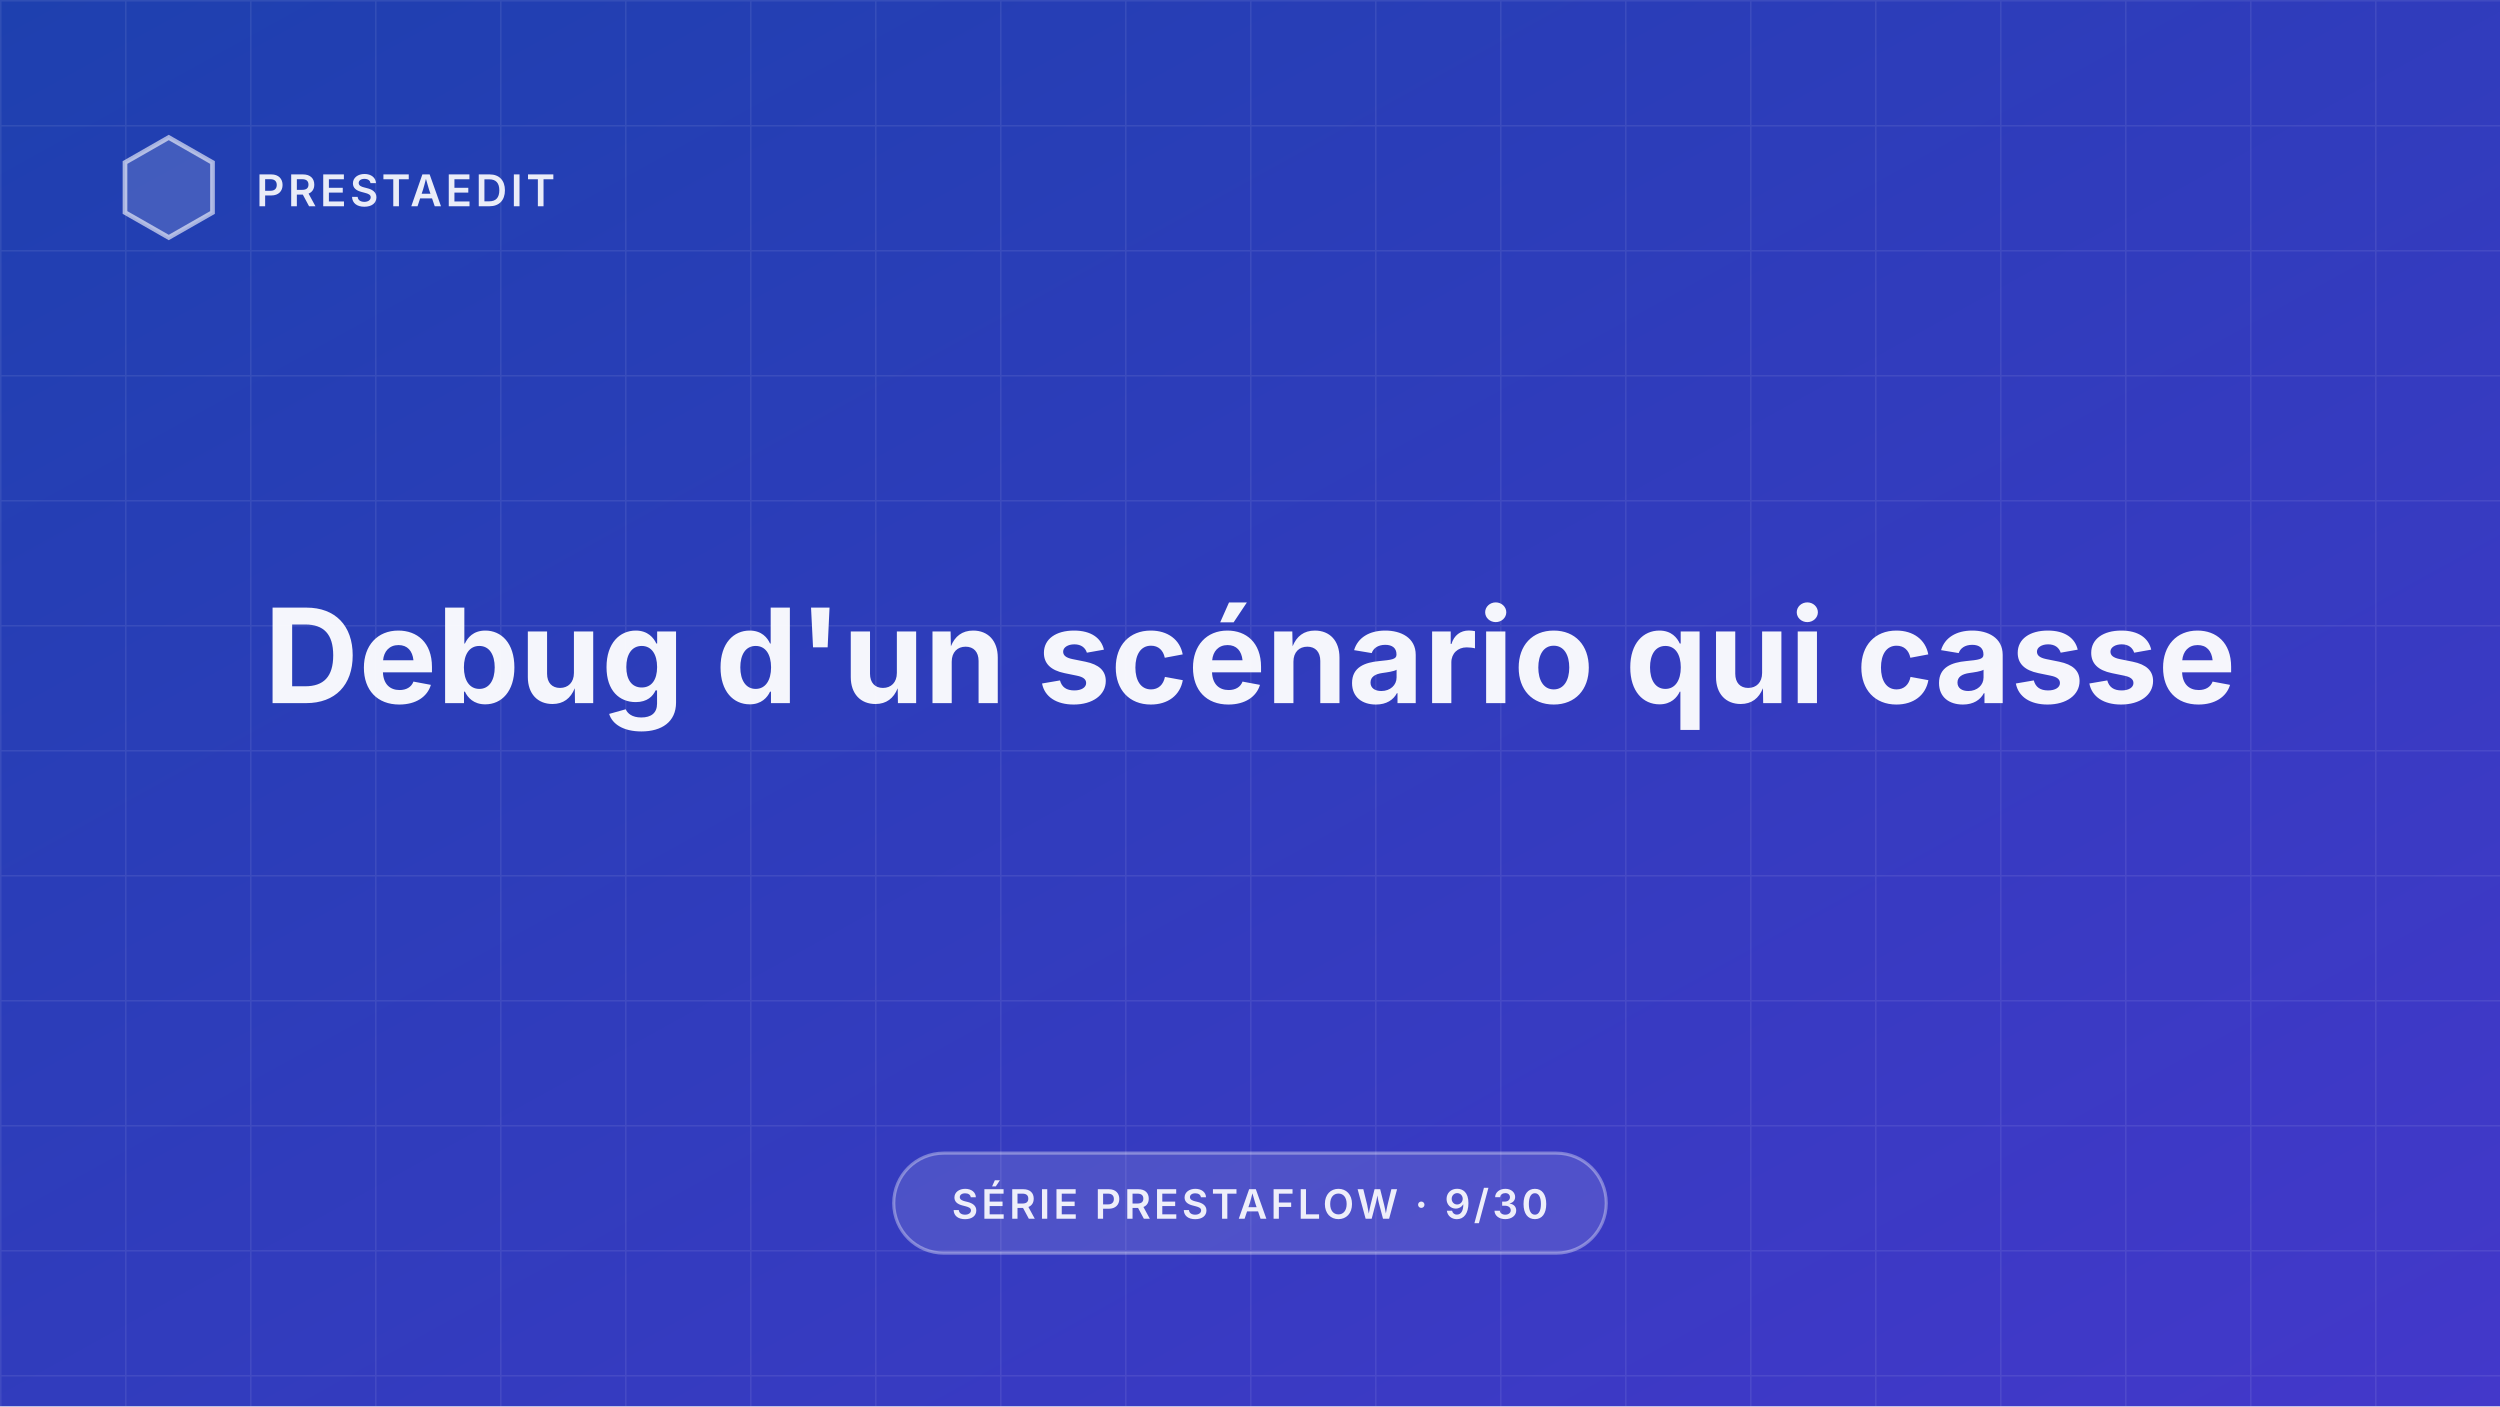
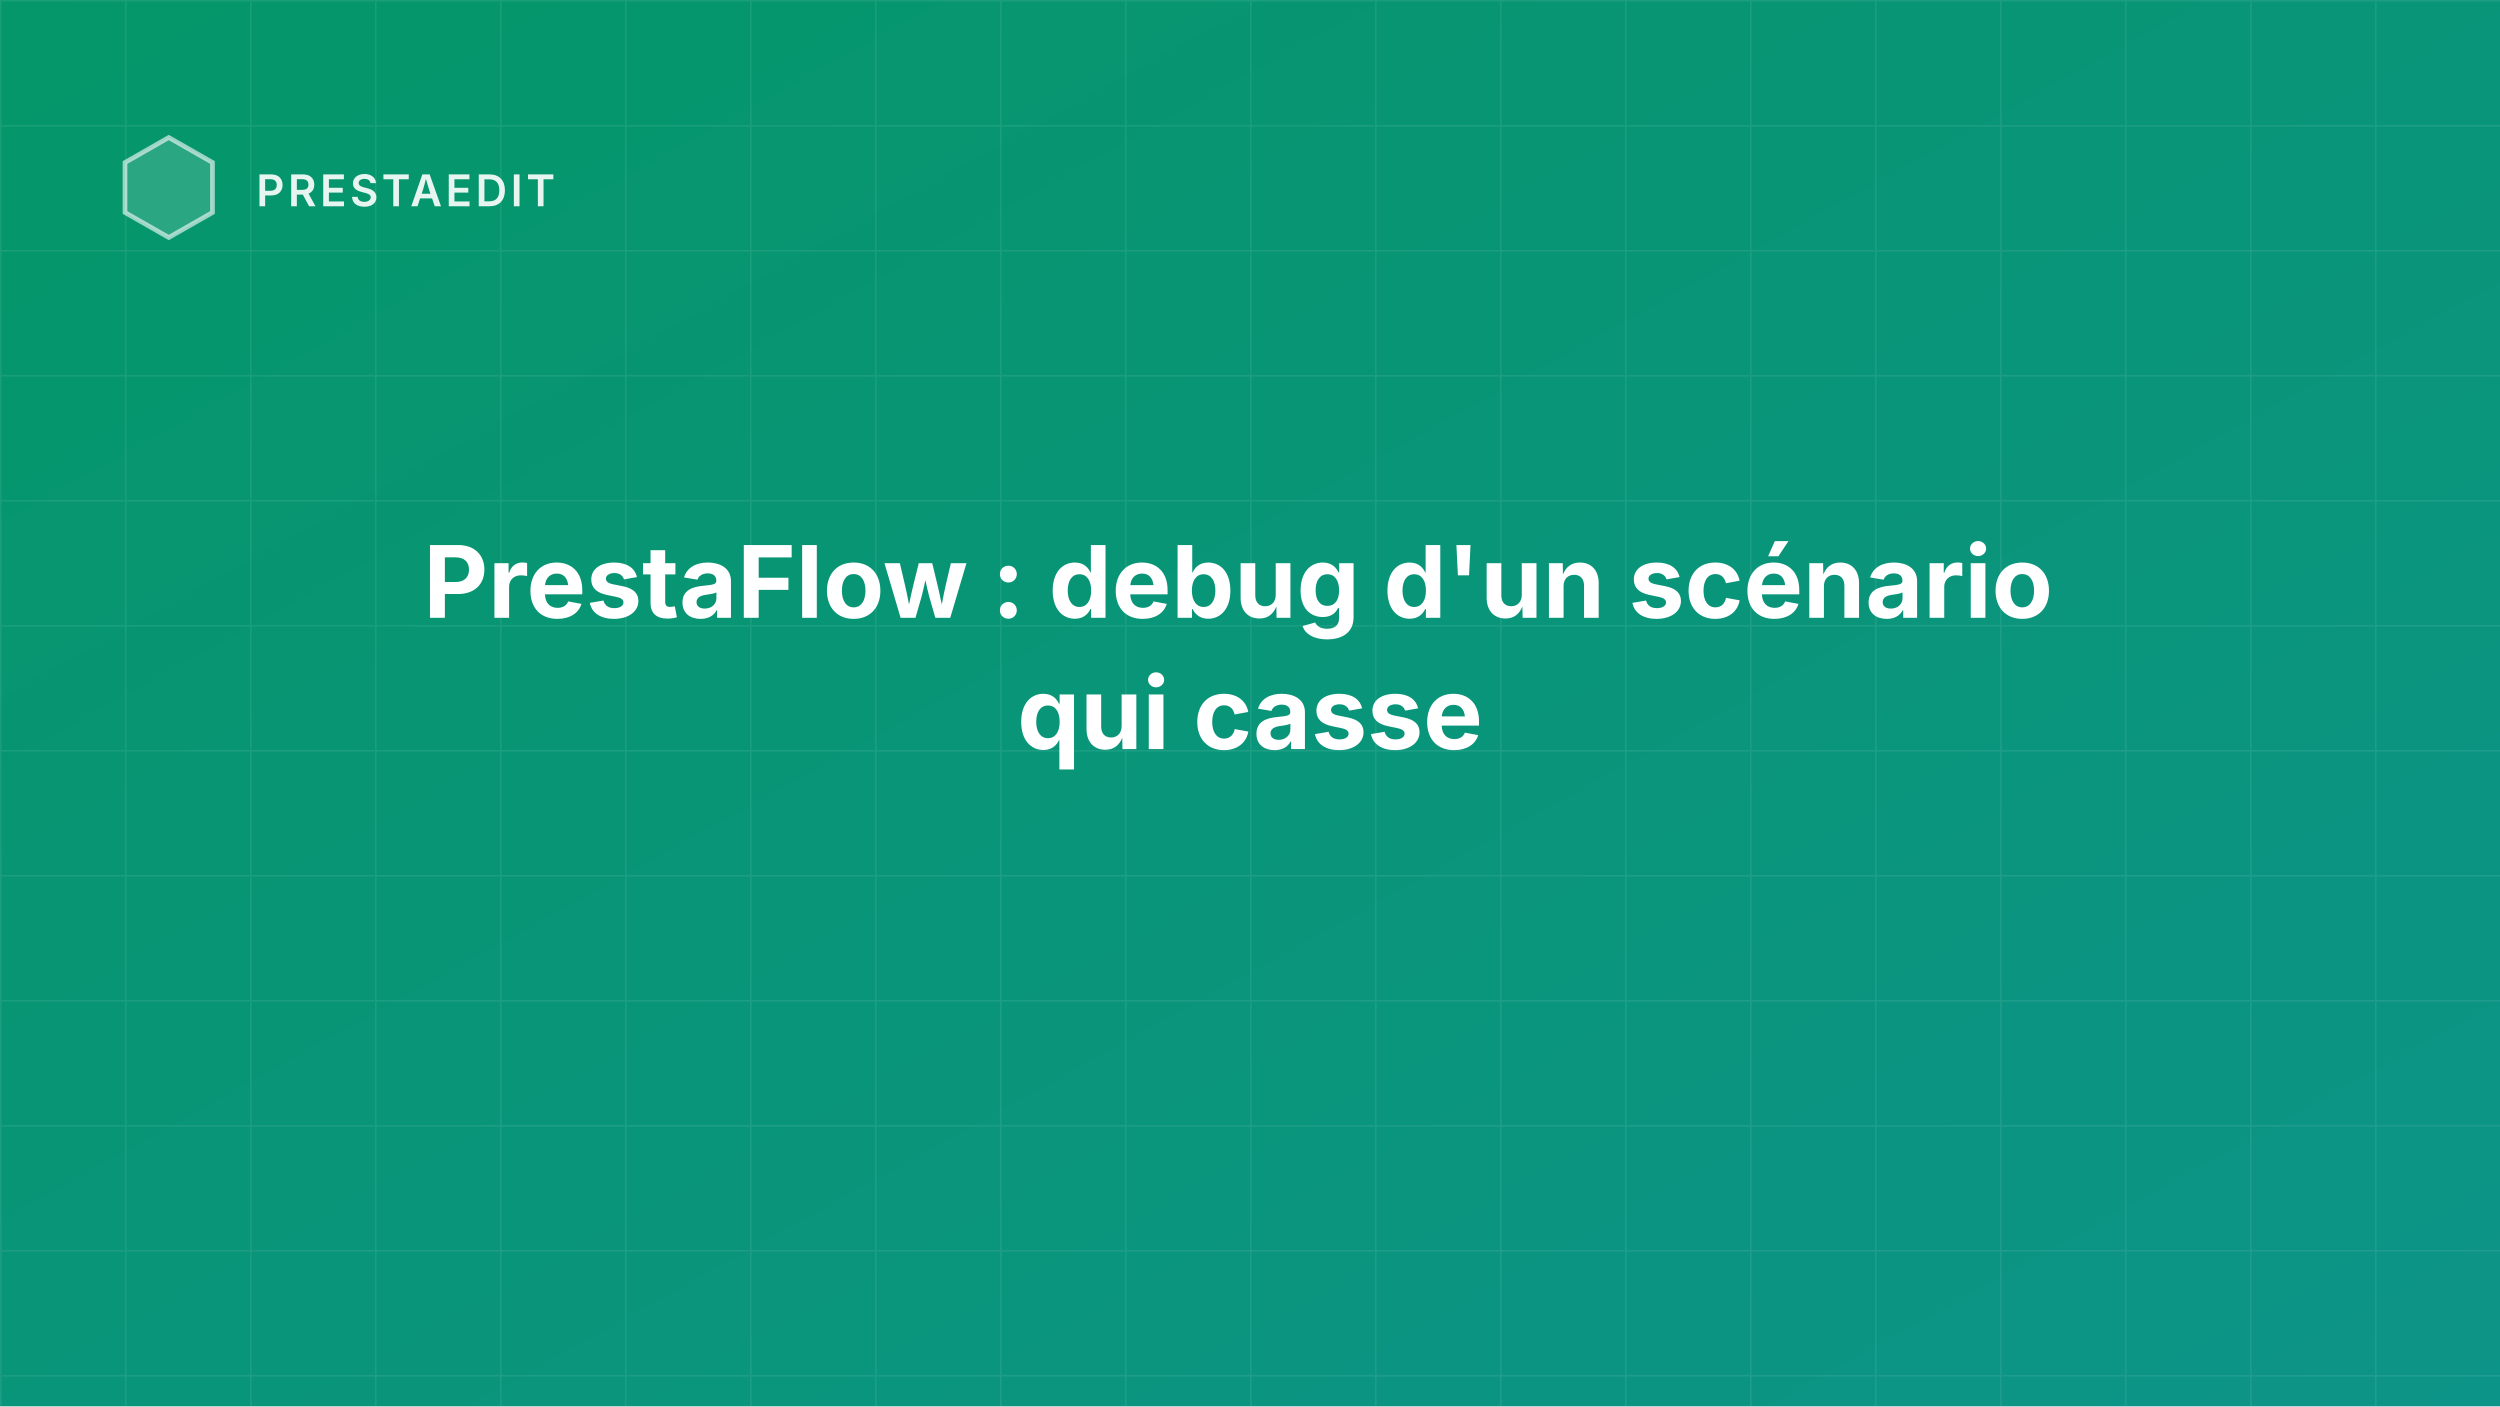
<svg xmlns="http://www.w3.org/2000/svg" width="800" height="450" viewBox="0 0 800 450" preserveAspectRatio="xMidYMid slice" role="img" aria-label="PrestaFlow : debug d'un scénario qui casse">
  <defs>
    <linearGradient id="bg" x1="0" y1="0" x2="1" y2="1">
-       <stop offset="0" stop-color="#1e40af" />
-       <stop offset="1" stop-color="#4338ca" />
+       <stop offset="0" stop-color="#059669" />
+       <stop offset="1" stop-color="#0d9488" />
    </linearGradient>
    <pattern id="grid" width="40" height="40" patternUnits="userSpaceOnUse">
      <path d="M40 0H0V40" fill="none" stroke="rgba(255,255,255,0.08)" stroke-width="1" />
    </pattern>
  </defs>
  <rect width="800" height="450" fill="url(#bg)" />
  <rect width="800" height="450" fill="url(#grid)" />
  <g transform="translate(40 40)" fill="rgba(255,255,255,0.9)">
    <path transform="translate(0 4)" d="M14 0L28 8v16L14 32 0 24V8z" fill="rgba(255,255,255,0.15)" stroke="rgba(255,255,255,0.6)" stroke-width="1.5" />
    <text x="42" y="26" font-family="ui-sans-serif,system-ui,-apple-system,sans-serif" font-size="14" font-weight="600" letter-spacing="0.08em">PRESTAEDIT</text>
  </g>
-   <g transform="translate(400 225)" fill="rgba(255,255,255,0.95)" text-anchor="middle">
-     <text font-family="ui-sans-serif,system-ui,-apple-system,sans-serif" font-size="42" font-weight="700">
-       <tspan x="0" y="0">Debug d'un scénario qui casse</tspan>
-     </text>
-   </g>
-   <g transform="translate(400 385)" text-anchor="middle">
-     <rect x="-114" y="-16" width="228" height="32" rx="16" fill="rgba(255,255,255,0.12)" stroke="rgba(255,255,255,0.35)" stroke-width="1" />
-     <text y="5" font-family="ui-sans-serif,system-ui,-apple-system,sans-serif" font-size="13" font-weight="600" fill="rgba(255,255,255,0.9)" letter-spacing="0.08em">SÉRIE PRESTAFLOW · 9/30</text>
-   </g>
+   <text text-anchor="middle" fill="white" font-family="ui-sans-serif,system-ui,-apple-system,sans-serif" font-size="32" font-weight="700">
+     <tspan x="400" y="197.7">PrestaFlow : debug d'un scénario</tspan>
+     <tspan x="400" y="239.7">qui casse</tspan>
+   </text>
</svg>
